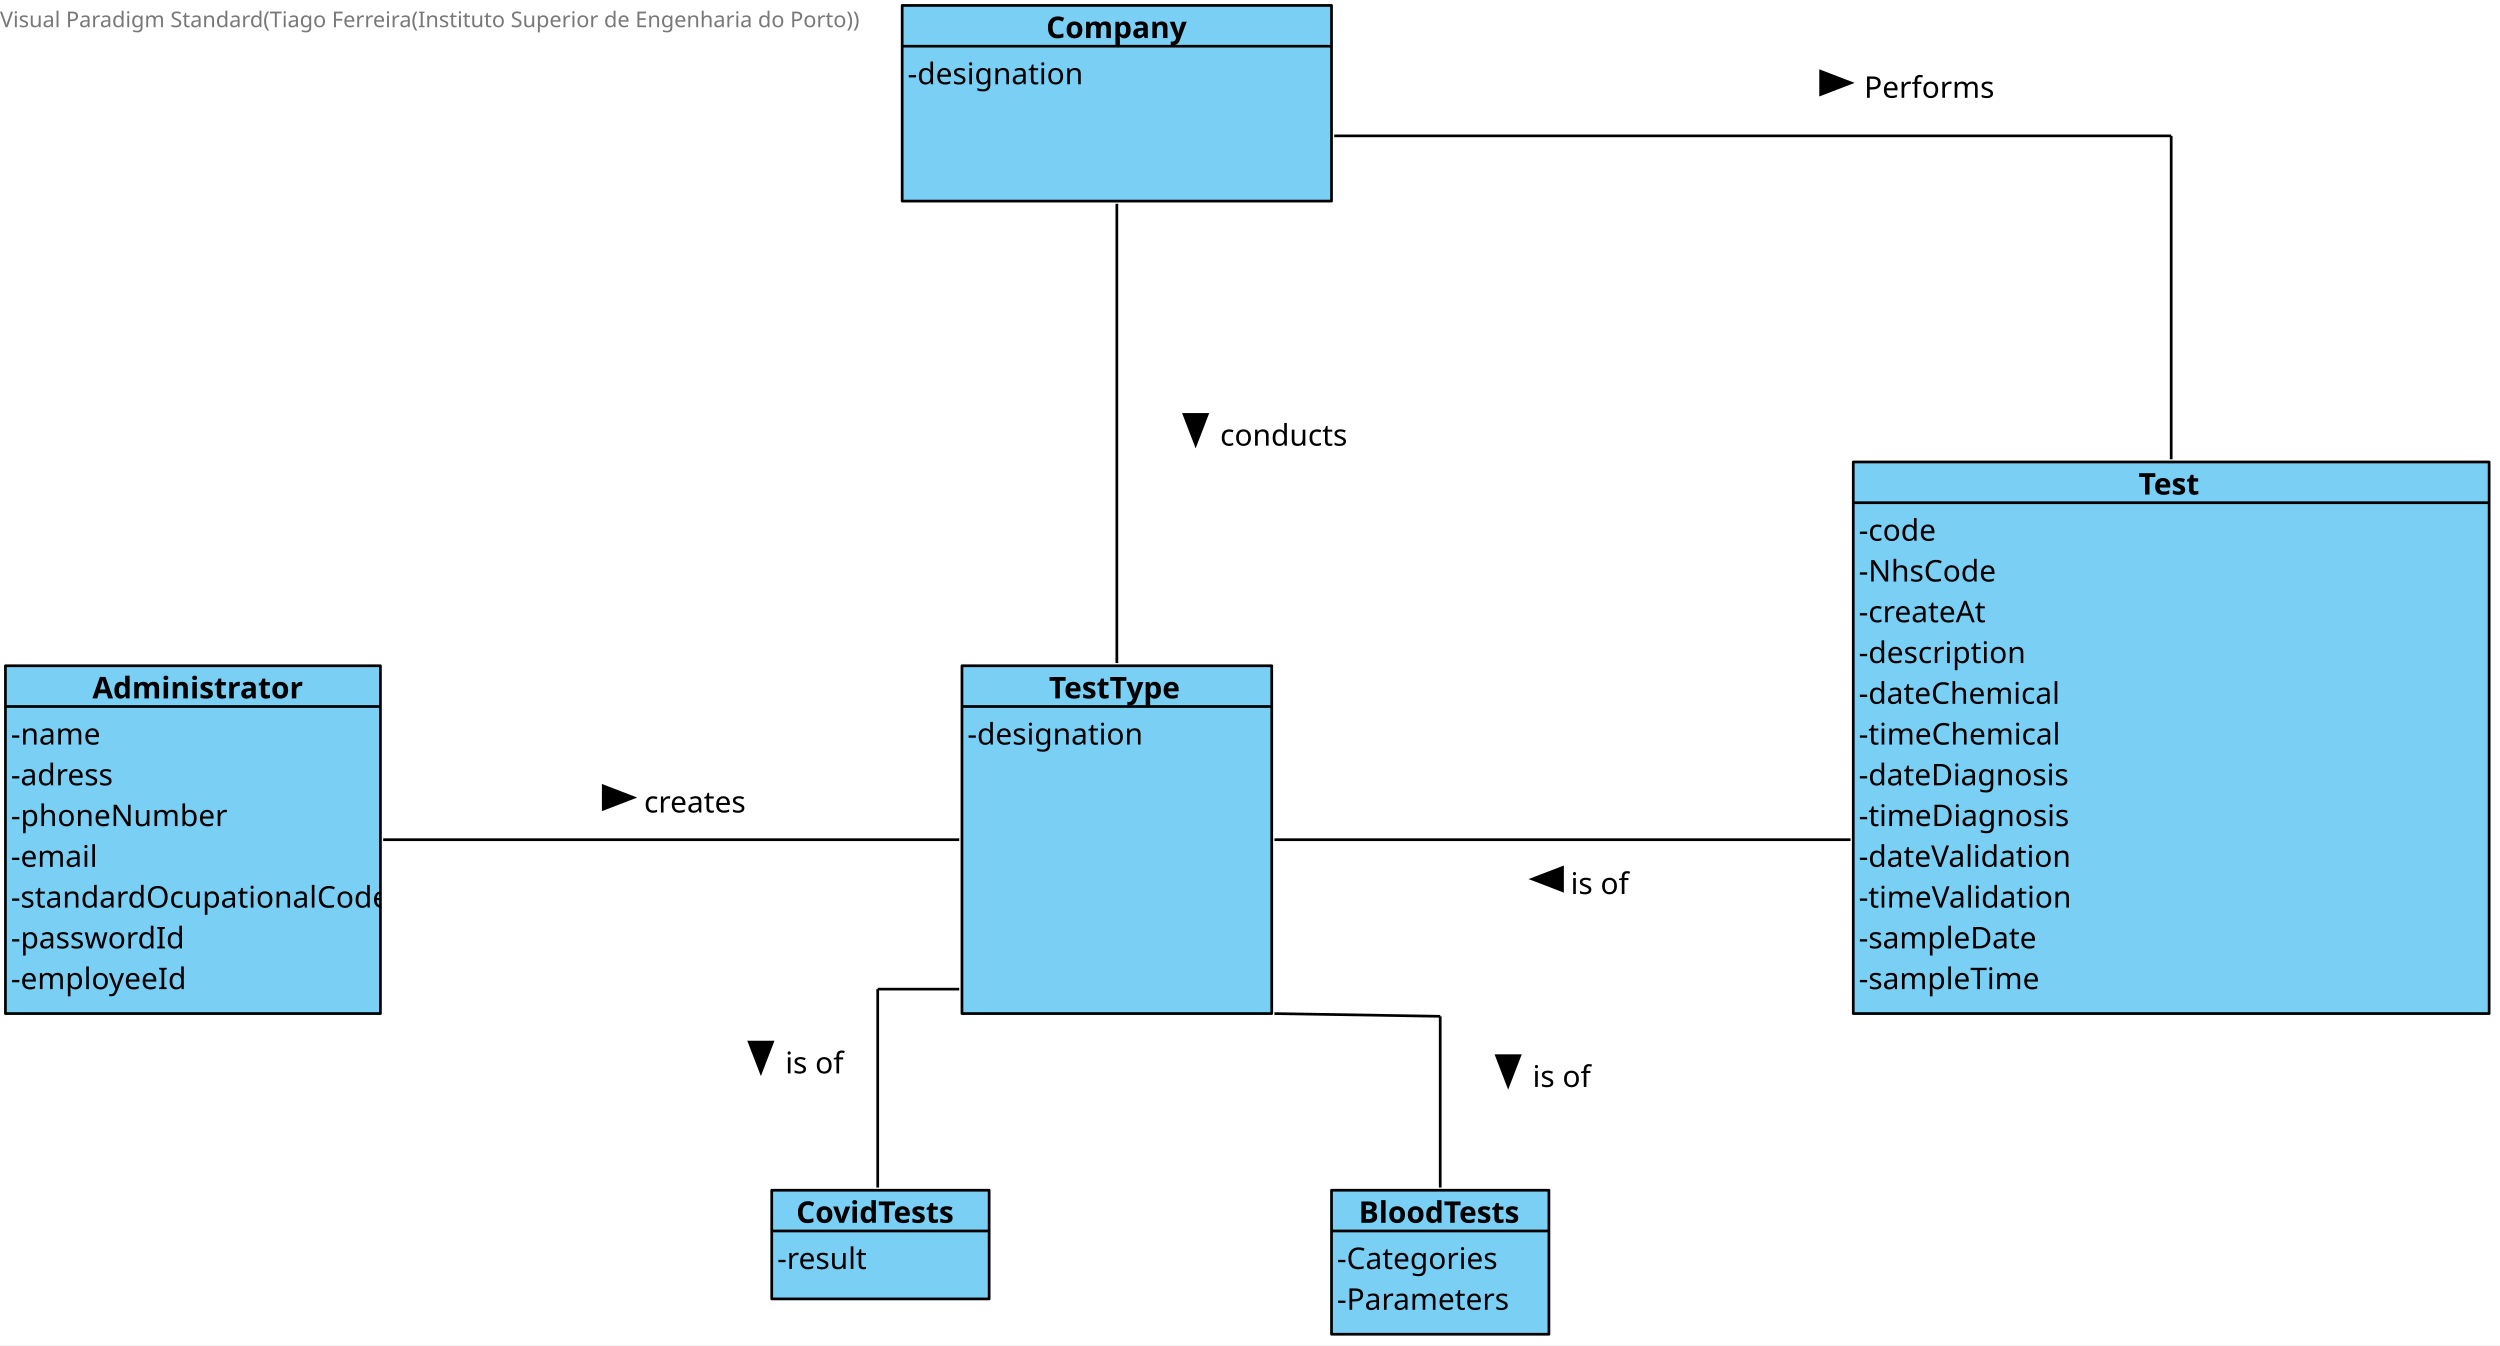
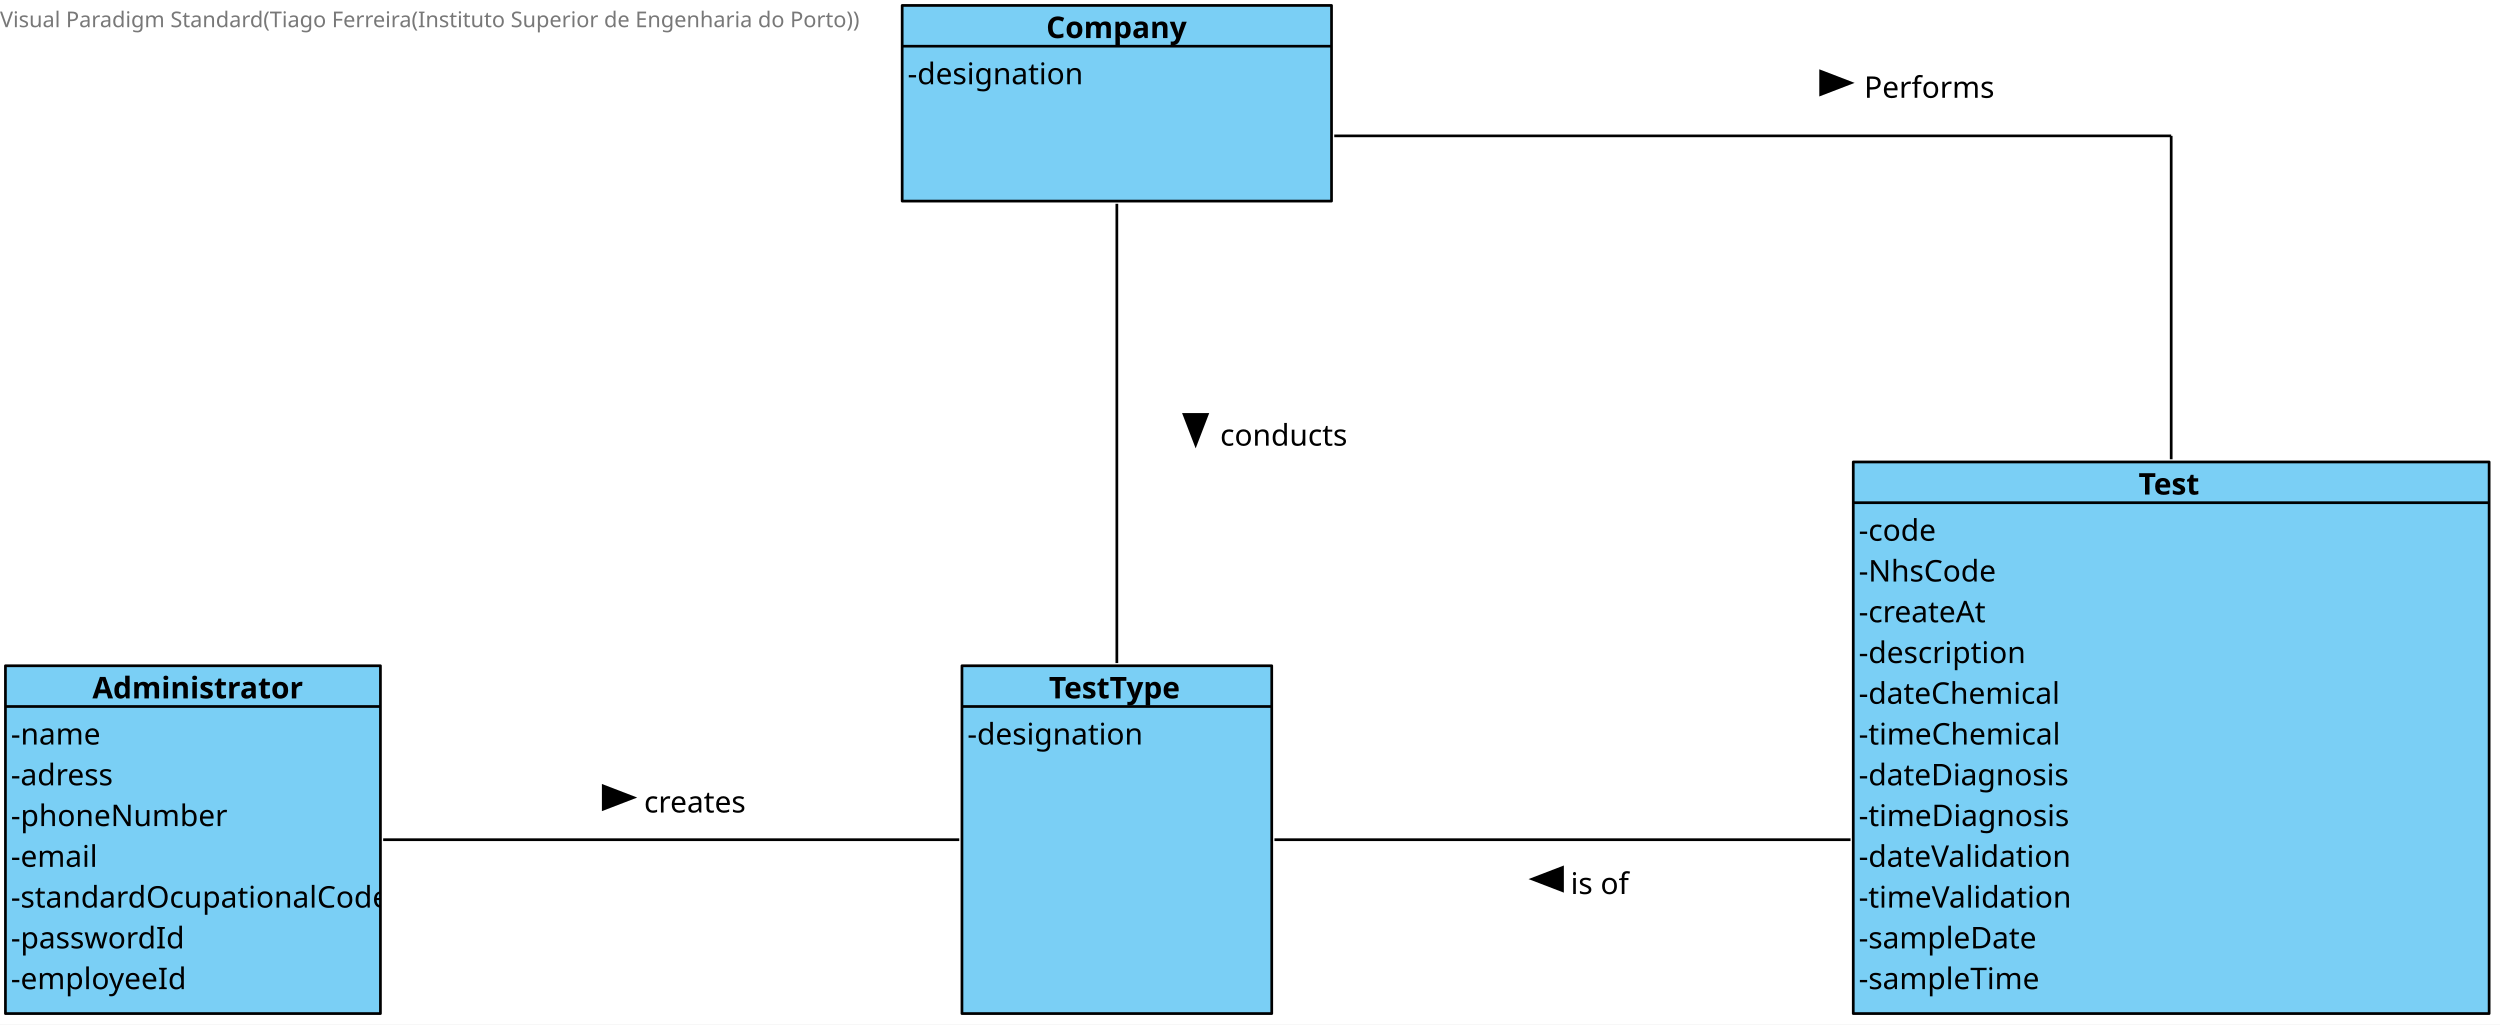
- <svg xmlns="http://www.w3.org/2000/svg" fill-opacity="0" color-rendering="auto" color-interpolation="auto" text-rendering="auto" stroke="rgb(0,0,0)" stroke-linecap="square" width="920" stroke-miterlimit="10" shape-rendering="auto" stroke-opacity="0" fill="rgb(0,0,0)" stroke-dasharray="none" font-weight="normal" stroke-width="1" height="495" font-family="'Dialog'" font-style="normal" stroke-linejoin="miter" font-size="12px" stroke-dashoffset="0" image-rendering="auto">
+ <svg xmlns="http://www.w3.org/2000/svg" fill-opacity="0" color-rendering="auto" color-interpolation="auto" text-rendering="auto" stroke="rgb(0,0,0)" stroke-linecap="square" width="920" stroke-miterlimit="10" shape-rendering="auto" stroke-opacity="0" fill="rgb(0,0,0)" stroke-dasharray="none" font-weight="normal" stroke-width="1" height="377" font-family="'Dialog'" font-style="normal" stroke-linejoin="miter" font-size="12px" stroke-dashoffset="0" image-rendering="auto">
  <defs id="genericDefs" />
  <g>
    <defs id="defs1">
      <clipPath clipPathUnits="userSpaceOnUse" id="clipPath1">
        <path d="M-7 -7 L149 -7 L149 139 L-7 139 L-7 -7 Z" />
      </clipPath>
      <clipPath clipPathUnits="userSpaceOnUse" id="clipPath2">
        <path d="M0 0 L0 113 L138 113 L138 0 Z" />
      </clipPath>
      <clipPath clipPathUnits="userSpaceOnUse" id="clipPath3">
        <path d="M0 0 L0 15 L138 15 L138 0 Z" />
      </clipPath>
      <clipPath clipPathUnits="userSpaceOnUse" id="clipPath4">
        <path d="M-7 -7 L125 -7 L125 139 L-7 139 L-7 -7 Z" />
      </clipPath>
      <clipPath clipPathUnits="userSpaceOnUse" id="clipPath5">
        <path d="M0 0 L0 113 L114 113 L114 0 Z" />
      </clipPath>
      <clipPath clipPathUnits="userSpaceOnUse" id="clipPath6">
        <path d="M0 0 L0 15 L114 15 L114 0 Z" />
      </clipPath>
      <clipPath clipPathUnits="userSpaceOnUse" id="clipPath7">
        <path d="M-7 -7 L169 -7 L169 83 L-7 83 L-7 -7 Z" />
      </clipPath>
      <clipPath clipPathUnits="userSpaceOnUse" id="clipPath8">
        <path d="M0 0 L0 57 L158 57 L158 0 Z" />
      </clipPath>
      <clipPath clipPathUnits="userSpaceOnUse" id="clipPath9">
        <path d="M0 0 L0 15 L158 15 L158 0 Z" />
      </clipPath>
      <clipPath clipPathUnits="userSpaceOnUse" id="clipPath10">
        <path d="M-7 -7 L245 -7 L245 214 L-7 214 L-7 -7 Z" />
      </clipPath>
      <clipPath clipPathUnits="userSpaceOnUse" id="clipPath11">
        <path d="M0 0 L0 188 L234 188 L234 0 Z" />
      </clipPath>
      <clipPath clipPathUnits="userSpaceOnUse" id="clipPath12">
        <path d="M0 0 L0 15 L234 15 L234 0 Z" />
      </clipPath>
      <clipPath clipPathUnits="userSpaceOnUse" id="clipPath13">
-         <path d="M-7 -7 L91 -7 L91 51 L-7 51 L-7 -7 Z" />
+         <path d="M0 0 L316 0 L316 104 L0 104 L0 0 Z" />
      </clipPath>
      <clipPath clipPathUnits="userSpaceOnUse" id="clipPath14">
-         <path d="M0 0 L0 25 L80 25 L80 0 Z" />
+         <path d="M194 28 L194 44 L119 44 L119 28 ZM0 0 L0 104 L316 104 L316 0 Z" />
      </clipPath>
      <clipPath clipPathUnits="userSpaceOnUse" id="clipPath15">
-         <path d="M0 0 L0 15 L80 15 L80 0 Z" />
+         <path d="M191 58 L191 74 L132 74 L132 58 ZM0 0 L0 104 L316 104 L316 0 Z" />
      </clipPath>
      <clipPath clipPathUnits="userSpaceOnUse" id="clipPath16">
-         <path d="M-7 -7 L91 -7 L91 64 L-7 64 L-7 -7 Z" />
+         <path d="M0 0 L412 0 L412 223 L0 223 L0 0 Z" />
      </clipPath>
      <clipPath clipPathUnits="userSpaceOnUse" id="clipPath17">
-         <path d="M0 0 L0 38 L80 38 L80 0 Z" />
+         <path d="M300 24 L300 40 L217 40 L217 24 ZM0 0 L0 152 L64 152 L64 168 L0 168 L0 223 L412 223 L412 0 Z" />
      </clipPath>
      <clipPath clipPathUnits="userSpaceOnUse" id="clipPath18">
-         <path d="M0 0 L316 0 L316 104 L0 104 L0 0 Z" />
+         <path d="M0 0 L104 0 L104 273 L0 273 L0 0 Z" />
      </clipPath>
      <clipPath clipPathUnits="userSpaceOnUse" id="clipPath19">
-         <path d="M194 28 L194 44 L119 44 L119 28 ZM0 0 L0 104 L316 104 L316 0 Z" />
+         <path d="M0 0 L0 273 L104 273 L104 143 L61 143 L61 127 L104 127 L104 0 Z" />
      </clipPath>
      <clipPath clipPathUnits="userSpaceOnUse" id="clipPath20">
-         <path d="M191 58 L191 74 L132 74 L132 58 ZM0 0 L0 104 L316 104 L316 0 Z" />
+         <path d="M-83 -16 L166 -16 L166 32 L-83 32 L-83 -16 Z" />
      </clipPath>
      <clipPath clipPathUnits="userSpaceOnUse" id="clipPath21">
-         <path d="M0 0 L412 0 L412 223 L0 223 L0 0 Z" />
+         <path d="M-93 -16 L156 -16 L156 32 L-93 32 L-93 -16 Z" />
      </clipPath>
      <clipPath clipPathUnits="userSpaceOnUse" id="clipPath22">
-         <path d="M300 24 L300 40 L217 40 L217 24 ZM0 0 L0 152 L64 152 L64 168 L0 168 L0 223 L412 223 L412 0 Z" />
+         <path d="M-59 -16 L118 -16 L118 32 L-59 32 L-59 -16 Z" />
      </clipPath>
      <clipPath clipPathUnits="userSpaceOnUse" id="clipPath23">
-         <path d="M0 0 L104 0 L104 273 L0 273 L0 0 Z" />
+         <path d="M-69 -16 L108 -16 L108 32 L-69 32 L-69 -16 Z" />
      </clipPath>
      <clipPath clipPathUnits="userSpaceOnUse" id="clipPath24">
-         <path d="M0 0 L0 273 L104 273 L104 143 L61 143 L61 127 L104 127 L104 0 Z" />
+         <path d="M-75 -16 L150 -16 L150 32 L-75 32 L-75 -16 Z" />
      </clipPath>
      <clipPath clipPathUnits="userSpaceOnUse" id="clipPath25">
-         <path d="M0 0 L134 0 L134 177 L0 177 L0 0 Z" />
-       </clipPath>
-       <clipPath clipPathUnits="userSpaceOnUse" id="clipPath26">
-         <path d="M0 0 L0 69 L48 69 L48 85 L0 85 L0 177 L134 177 L134 0 Z" />
-       </clipPath>
-       <clipPath clipPathUnits="userSpaceOnUse" id="clipPath27">
-         <path d="M0 0 L165 0 L165 168 L0 168 L0 0 Z" />
-       </clipPath>
-       <clipPath clipPathUnits="userSpaceOnUse" id="clipPath28">
-         <path d="M0 0 L0 168 L165 168 L165 81 L118 81 L118 65 L165 65 L165 10 L132 10 L132 0 Z" />
-       </clipPath>
-       <clipPath clipPathUnits="userSpaceOnUse" id="clipPath29">
-         <path d="M-59 -16 L118 -16 L118 32 L-59 32 L-59 -16 Z" />
-       </clipPath>
-       <clipPath clipPathUnits="userSpaceOnUse" id="clipPath30">
-         <path d="M-69 -16 L108 -16 L108 32 L-69 32 L-69 -16 Z" />
-       </clipPath>
-       <clipPath clipPathUnits="userSpaceOnUse" id="clipPath31">
-         <path d="M-83 -16 L166 -16 L166 32 L-83 32 L-83 -16 Z" />
-       </clipPath>
-       <clipPath clipPathUnits="userSpaceOnUse" id="clipPath32">
-         <path d="M-93 -16 L156 -16 L156 32 L-93 32 L-93 -16 Z" />
-       </clipPath>
-       <clipPath clipPathUnits="userSpaceOnUse" id="clipPath33">
-         <path d="M-75 -16 L150 -16 L150 32 L-75 32 L-75 -16 Z" />
-       </clipPath>
-       <clipPath clipPathUnits="userSpaceOnUse" id="clipPath34">
        <path d="M-85 -16 L140 -16 L140 32 L-85 32 L-85 -16 Z" />
      </clipPath>
    </defs>
    <g fill="white" text-rendering="geometricPrecision" fill-opacity="1" stroke-opacity="1" stroke="white">
-       <rect x="0" width="920" height="495" y="0" stroke="none" />
+       <rect x="0" width="920" height="377" y="0" stroke="none" />
    </g>
    <g font-size="11px" transform="translate(2,245)" fill-opacity="1" fill="rgb(122,207,245)" text-rendering="geometricPrecision" image-rendering="optimizeQuality" font-family="sans-serif" stroke="rgb(122,207,245)" font-weight="bold" stroke-opacity="1">
      <rect x="0" width="138" height="128" y="0" clip-path="url(#clipPath1)" stroke="none" />
    </g>
    <g fill-opacity="1" text-rendering="geometricPrecision" stroke="black" stroke-linecap="butt" transform="translate(2,245)" stroke-miterlimit="0" stroke-opacity="1" fill="black" font-weight="bold" font-family="sans-serif" stroke-linejoin="round" font-size="11px" image-rendering="optimizeQuality">
      <rect fill="none" x="0" width="138" height="128" y="0" clip-path="url(#clipPath1)" />
      <line y2="15" fill="none" x1="0" clip-path="url(#clipPath1)" x2="138" y1="15" />
    </g>
    <g font-size="11px" transform="matrix(1,0,0,1,2,260)" fill-opacity="1" fill="black" text-rendering="geometricPrecision" image-rendering="optimizeQuality" font-family="sans-serif" stroke="black" stroke-opacity="1">
      <text x="2" xml:space="preserve" y="14" clip-path="url(#clipPath2)" stroke="none">-name</text>
    </g>
    <g font-size="11px" transform="matrix(1,0,0,1,2,260)" fill-opacity="1" fill="black" text-rendering="geometricPrecision" image-rendering="optimizeQuality" font-family="sans-serif" stroke="black" stroke-opacity="1">
      <text x="2" xml:space="preserve" y="29" clip-path="url(#clipPath2)" stroke="none">-adress</text>
    </g>
    <g font-size="11px" transform="matrix(1,0,0,1,2,260)" fill-opacity="1" fill="black" text-rendering="geometricPrecision" image-rendering="optimizeQuality" font-family="sans-serif" stroke="black" stroke-opacity="1">
      <text x="2" xml:space="preserve" y="44" clip-path="url(#clipPath2)" stroke="none">-phoneNumber</text>
    </g>
    <g font-size="11px" transform="matrix(1,0,0,1,2,260)" fill-opacity="1" fill="black" text-rendering="geometricPrecision" image-rendering="optimizeQuality" font-family="sans-serif" stroke="black" stroke-opacity="1">
      <text x="2" xml:space="preserve" y="59" clip-path="url(#clipPath2)" stroke="none">-email</text>
    </g>
    <g font-size="11px" transform="matrix(1,0,0,1,2,260)" fill-opacity="1" fill="black" text-rendering="geometricPrecision" image-rendering="optimizeQuality" font-family="sans-serif" stroke="black" stroke-opacity="1">
      <text x="2" xml:space="preserve" y="74" clip-path="url(#clipPath2)" stroke="none">-standardOcupationalCode</text>
    </g>
    <g font-size="11px" transform="matrix(1,0,0,1,2,260)" fill-opacity="1" fill="black" text-rendering="geometricPrecision" image-rendering="optimizeQuality" font-family="sans-serif" stroke="black" stroke-opacity="1">
      <text x="2" xml:space="preserve" y="89" clip-path="url(#clipPath2)" stroke="none">-passwordId</text>
    </g>
    <g font-size="11px" transform="matrix(1,0,0,1,2,260)" fill-opacity="1" fill="black" text-rendering="geometricPrecision" image-rendering="optimizeQuality" font-family="sans-serif" stroke="black" stroke-opacity="1">
      <text x="2" xml:space="preserve" y="104" clip-path="url(#clipPath2)" stroke="none">-employeeId</text>
    </g>
    <g font-size="11px" transform="translate(2,245)" fill-opacity="1" fill="black" text-rendering="geometricPrecision" image-rendering="optimizeQuality" font-family="sans-serif" stroke="black" font-weight="bold" stroke-opacity="1">
      <text x="32" xml:space="preserve" y="12" clip-path="url(#clipPath3)" stroke="none">Administrator</text>
    </g>
    <g font-size="11px" transform="translate(354,245)" fill-opacity="1" fill="rgb(122,207,245)" text-rendering="geometricPrecision" image-rendering="optimizeQuality" font-family="sans-serif" stroke="rgb(122,207,245)" font-weight="bold" stroke-opacity="1">
      <rect x="0" width="114" height="128" y="0" clip-path="url(#clipPath4)" stroke="none" />
    </g>
    <g fill-opacity="1" text-rendering="geometricPrecision" stroke="black" stroke-linecap="butt" transform="translate(354,245)" stroke-miterlimit="0" stroke-opacity="1" fill="black" font-weight="bold" font-family="sans-serif" stroke-linejoin="round" font-size="11px" image-rendering="optimizeQuality">
      <rect fill="none" x="0" width="114" height="128" y="0" clip-path="url(#clipPath4)" />
      <line y2="15" fill="none" x1="0" clip-path="url(#clipPath4)" x2="114" y1="15" />
    </g>
    <g font-size="11px" transform="matrix(1,0,0,1,354,260)" fill-opacity="1" fill="black" text-rendering="geometricPrecision" image-rendering="optimizeQuality" font-family="sans-serif" stroke="black" stroke-opacity="1">
      <text x="2" xml:space="preserve" y="14" clip-path="url(#clipPath5)" stroke="none">-designation</text>
    </g>
    <g font-size="11px" transform="translate(354,245)" fill-opacity="1" fill="black" text-rendering="geometricPrecision" image-rendering="optimizeQuality" font-family="sans-serif" stroke="black" font-weight="bold" stroke-opacity="1">
      <text x="32" xml:space="preserve" y="12" clip-path="url(#clipPath6)" stroke="none">TestType</text>
    </g>
    <g font-size="11px" transform="translate(332,2)" fill-opacity="1" fill="rgb(122,207,245)" text-rendering="geometricPrecision" image-rendering="optimizeQuality" font-family="sans-serif" stroke="rgb(122,207,245)" font-weight="bold" stroke-opacity="1">
      <rect x="0" width="158" height="72" y="0" clip-path="url(#clipPath7)" stroke="none" />
    </g>
    <g fill-opacity="1" text-rendering="geometricPrecision" stroke="black" stroke-linecap="butt" transform="translate(332,2)" stroke-miterlimit="0" stroke-opacity="1" fill="black" font-weight="bold" font-family="sans-serif" stroke-linejoin="round" font-size="11px" image-rendering="optimizeQuality">
      <rect fill="none" x="0" width="158" height="72" y="0" clip-path="url(#clipPath7)" />
      <line y2="15" fill="none" x1="0" clip-path="url(#clipPath7)" x2="158" y1="15" />
    </g>
    <g font-size="11px" transform="matrix(1,0,0,1,332,17)" fill-opacity="1" fill="black" text-rendering="geometricPrecision" image-rendering="optimizeQuality" font-family="sans-serif" stroke="black" stroke-opacity="1">
      <text x="2" xml:space="preserve" y="14" clip-path="url(#clipPath8)" stroke="none">-designation</text>
    </g>
    <g font-size="11px" transform="translate(332,2)" fill-opacity="1" fill="black" text-rendering="geometricPrecision" image-rendering="optimizeQuality" font-family="sans-serif" stroke="black" font-weight="bold" stroke-opacity="1">
      <text x="53" xml:space="preserve" y="12" clip-path="url(#clipPath9)" stroke="none">Company</text>
    </g>
    <g font-size="11px" transform="translate(682,170)" fill-opacity="1" fill="rgb(122,207,245)" text-rendering="geometricPrecision" image-rendering="optimizeQuality" font-family="sans-serif" stroke="rgb(122,207,245)" font-weight="bold" stroke-opacity="1">
      <rect x="0" width="234" height="203" y="0" clip-path="url(#clipPath10)" stroke="none" />
    </g>
    <g fill-opacity="1" text-rendering="geometricPrecision" stroke="black" stroke-linecap="butt" transform="translate(682,170)" stroke-miterlimit="0" stroke-opacity="1" fill="black" font-weight="bold" font-family="sans-serif" stroke-linejoin="round" font-size="11px" image-rendering="optimizeQuality">
      <rect fill="none" x="0" width="234" height="203" y="0" clip-path="url(#clipPath10)" />
      <line y2="15" fill="none" x1="0" clip-path="url(#clipPath10)" x2="234" y1="15" />
    </g>
    <g font-size="11px" transform="matrix(1,0,0,1,682,185)" fill-opacity="1" fill="black" text-rendering="geometricPrecision" image-rendering="optimizeQuality" font-family="sans-serif" stroke="black" stroke-opacity="1">
      <text x="2" xml:space="preserve" y="14" clip-path="url(#clipPath11)" stroke="none">-code</text>
    </g>
    <g font-size="11px" transform="matrix(1,0,0,1,682,185)" fill-opacity="1" fill="black" text-rendering="geometricPrecision" image-rendering="optimizeQuality" font-family="sans-serif" stroke="black" stroke-opacity="1">
      <text x="2" xml:space="preserve" y="29" clip-path="url(#clipPath11)" stroke="none">-NhsCode</text>
    </g>
    <g font-size="11px" transform="matrix(1,0,0,1,682,185)" fill-opacity="1" fill="black" text-rendering="geometricPrecision" image-rendering="optimizeQuality" font-family="sans-serif" stroke="black" stroke-opacity="1">
      <text x="2" xml:space="preserve" y="44" clip-path="url(#clipPath11)" stroke="none">-createAt</text>
    </g>
    <g font-size="11px" transform="matrix(1,0,0,1,682,185)" fill-opacity="1" fill="black" text-rendering="geometricPrecision" image-rendering="optimizeQuality" font-family="sans-serif" stroke="black" stroke-opacity="1">
      <text x="2" xml:space="preserve" y="59" clip-path="url(#clipPath11)" stroke="none">-description</text>
    </g>
    <g font-size="11px" transform="matrix(1,0,0,1,682,185)" fill-opacity="1" fill="black" text-rendering="geometricPrecision" image-rendering="optimizeQuality" font-family="sans-serif" stroke="black" stroke-opacity="1">
      <text x="2" xml:space="preserve" y="74" clip-path="url(#clipPath11)" stroke="none">-dateChemical</text>
    </g>
    <g font-size="11px" transform="matrix(1,0,0,1,682,185)" fill-opacity="1" fill="black" text-rendering="geometricPrecision" image-rendering="optimizeQuality" font-family="sans-serif" stroke="black" stroke-opacity="1">
      <text x="2" xml:space="preserve" y="89" clip-path="url(#clipPath11)" stroke="none">-timeChemical</text>
    </g>
    <g font-size="11px" transform="matrix(1,0,0,1,682,185)" fill-opacity="1" fill="black" text-rendering="geometricPrecision" image-rendering="optimizeQuality" font-family="sans-serif" stroke="black" stroke-opacity="1">
      <text x="2" xml:space="preserve" y="104" clip-path="url(#clipPath11)" stroke="none">-dateDiagnosis</text>
    </g>
    <g font-size="11px" transform="matrix(1,0,0,1,682,185)" fill-opacity="1" fill="black" text-rendering="geometricPrecision" image-rendering="optimizeQuality" font-family="sans-serif" stroke="black" stroke-opacity="1">
      <text x="2" xml:space="preserve" y="119" clip-path="url(#clipPath11)" stroke="none">-timeDiagnosis</text>
    </g>
    <g font-size="11px" transform="matrix(1,0,0,1,682,185)" fill-opacity="1" fill="black" text-rendering="geometricPrecision" image-rendering="optimizeQuality" font-family="sans-serif" stroke="black" stroke-opacity="1">
      <text x="2" xml:space="preserve" y="134" clip-path="url(#clipPath11)" stroke="none">-dateValidation</text>
    </g>
    <g font-size="11px" transform="matrix(1,0,0,1,682,185)" fill-opacity="1" fill="black" text-rendering="geometricPrecision" image-rendering="optimizeQuality" font-family="sans-serif" stroke="black" stroke-opacity="1">
      <text x="2" xml:space="preserve" y="149" clip-path="url(#clipPath11)" stroke="none">-timeValidation</text>
    </g>
    <g font-size="11px" transform="matrix(1,0,0,1,682,185)" fill-opacity="1" fill="black" text-rendering="geometricPrecision" image-rendering="optimizeQuality" font-family="sans-serif" stroke="black" stroke-opacity="1">
      <text x="2" xml:space="preserve" y="164" clip-path="url(#clipPath11)" stroke="none">-sampleDate</text>
    </g>
    <g font-size="11px" transform="matrix(1,0,0,1,682,185)" fill-opacity="1" fill="black" text-rendering="geometricPrecision" image-rendering="optimizeQuality" font-family="sans-serif" stroke="black" stroke-opacity="1">
      <text x="2" xml:space="preserve" y="179" clip-path="url(#clipPath11)" stroke="none">-sampleTime</text>
    </g>
    <g font-size="11px" transform="translate(682,170)" fill-opacity="1" fill="black" text-rendering="geometricPrecision" image-rendering="optimizeQuality" font-family="sans-serif" stroke="black" font-weight="bold" stroke-opacity="1">
      <text x="105" xml:space="preserve" y="12" clip-path="url(#clipPath12)" stroke="none">Test</text>
    </g>
-     <g font-size="11px" transform="translate(284,438)" fill-opacity="1" fill="rgb(122,207,245)" text-rendering="geometricPrecision" image-rendering="optimizeQuality" font-family="sans-serif" stroke="rgb(122,207,245)" font-weight="bold" stroke-opacity="1">
-       <rect x="0" width="80" height="40" y="0" clip-path="url(#clipPath13)" stroke="none" />
-     </g>
-     <g fill-opacity="1" text-rendering="geometricPrecision" stroke="black" stroke-linecap="butt" transform="translate(284,438)" stroke-miterlimit="0" stroke-opacity="1" fill="black" font-weight="bold" font-family="sans-serif" stroke-linejoin="round" font-size="11px" image-rendering="optimizeQuality">
-       <rect fill="none" x="0" width="80" height="40" y="0" clip-path="url(#clipPath13)" />
-       <line y2="15" fill="none" x1="0" clip-path="url(#clipPath13)" x2="80" y1="15" />
-     </g>
-     <g font-size="11px" transform="matrix(1,0,0,1,284,453)" fill-opacity="1" fill="black" text-rendering="geometricPrecision" image-rendering="optimizeQuality" font-family="sans-serif" stroke="black" stroke-opacity="1">
-       <text x="2" xml:space="preserve" y="14" clip-path="url(#clipPath14)" stroke="none">-result</text>
-     </g>
-     <g font-size="11px" transform="translate(284,438)" fill-opacity="1" fill="black" text-rendering="geometricPrecision" image-rendering="optimizeQuality" font-family="sans-serif" stroke="black" font-weight="bold" stroke-opacity="1">
-       <text x="9" xml:space="preserve" y="12" clip-path="url(#clipPath15)" stroke="none">CovidTests</text>
-     </g>
-     <g font-size="11px" transform="translate(490,438)" fill-opacity="1" fill="rgb(122,207,245)" text-rendering="geometricPrecision" image-rendering="optimizeQuality" font-family="sans-serif" stroke="rgb(122,207,245)" font-weight="bold" stroke-opacity="1">
-       <rect x="0" width="80" height="53" y="0" clip-path="url(#clipPath16)" stroke="none" />
-     </g>
-     <g fill-opacity="1" text-rendering="geometricPrecision" stroke="black" stroke-linecap="butt" transform="translate(490,438)" stroke-miterlimit="0" stroke-opacity="1" fill="black" font-weight="bold" font-family="sans-serif" stroke-linejoin="round" font-size="11px" image-rendering="optimizeQuality">
-       <rect fill="none" x="0" width="80" height="53" y="0" clip-path="url(#clipPath16)" />
-       <line y2="15" fill="none" x1="0" clip-path="url(#clipPath16)" x2="80" y1="15" />
-     </g>
-     <g font-size="11px" transform="matrix(1,0,0,1,490,453)" fill-opacity="1" fill="black" text-rendering="geometricPrecision" image-rendering="optimizeQuality" font-family="sans-serif" stroke="black" stroke-opacity="1">
-       <text x="2" xml:space="preserve" y="14" clip-path="url(#clipPath17)" stroke="none">-Categories</text>
-     </g>
-     <g font-size="11px" transform="matrix(1,0,0,1,490,453)" fill-opacity="1" fill="black" text-rendering="geometricPrecision" image-rendering="optimizeQuality" font-family="sans-serif" stroke="black" stroke-opacity="1">
-       <text x="2" xml:space="preserve" y="29" clip-path="url(#clipPath17)" stroke="none">-Parameters</text>
-     </g>
-     <g font-size="11px" transform="translate(490,438)" fill-opacity="1" fill="black" text-rendering="geometricPrecision" image-rendering="optimizeQuality" font-family="sans-serif" stroke="black" font-weight="bold" stroke-opacity="1">
-       <text x="10" xml:space="preserve" y="12" clip-path="url(#clipPath15)" stroke="none">BloodTests</text>
-     </g>
    <g stroke-linecap="butt" font-size="11px" transform="translate(91,259)" fill-opacity="1" fill="black" text-rendering="geometricPrecision" image-rendering="optimizeQuality" font-family="sans-serif" stroke-linejoin="round" stroke="black" stroke-opacity="1">
-       <line y2="50" fill="none" x1="50" clip-path="url(#clipPath19)" x2="262" y1="50" />
+       <line y2="50" fill="none" x1="50" clip-path="url(#clipPath14)" x2="262" y1="50" />
    </g>
    <g stroke-linecap="butt" font-size="11px" transform="translate(419,259)" fill-opacity="1" fill="black" text-rendering="geometricPrecision" image-rendering="optimizeQuality" font-family="sans-serif" stroke-linejoin="round" stroke="black" stroke-opacity="1">
-       <line y2="50" fill="none" x1="262" clip-path="url(#clipPath20)" x2="50" y1="50" />
+       <line y2="50" fill="none" x1="262" clip-path="url(#clipPath15)" x2="50" y1="50" />
    </g>
    <g stroke-linecap="butt" font-size="11px" transform="translate(441,0)" fill-opacity="1" fill="black" text-rendering="geometricPrecision" image-rendering="optimizeQuality" font-family="sans-serif" stroke-linejoin="round" stroke="black" stroke-opacity="1">
-       <line y2="50" fill="none" x1="50" clip-path="url(#clipPath22)" x2="358" y1="50" />
-       <line y2="169" fill="none" x1="358" clip-path="url(#clipPath22)" x2="358" y1="50" />
+       <line y2="50" fill="none" x1="50" clip-path="url(#clipPath17)" x2="358" y1="50" />
+       <line y2="169" fill="none" x1="358" clip-path="url(#clipPath17)" x2="358" y1="50" />
    </g>
    <g stroke-linecap="butt" font-size="11px" transform="translate(361,25)" fill-opacity="1" fill="black" text-rendering="geometricPrecision" image-rendering="optimizeQuality" font-family="sans-serif" stroke-linejoin="round" stroke="black" stroke-opacity="1">
-       <line y2="219" fill="none" x1="50" clip-path="url(#clipPath24)" x2="50" y1="50" />
-     </g>
-     <g stroke-linecap="butt" font-size="11px" transform="translate(273,314)" fill-opacity="1" fill="black" text-rendering="geometricPrecision" image-rendering="optimizeQuality" font-family="sans-serif" stroke-linejoin="round" stroke="black" stroke-opacity="1">
-       <line y2="50" fill="none" x1="80" clip-path="url(#clipPath26)" x2="50" y1="50" />
-       <line y2="123" fill="none" x1="50" clip-path="url(#clipPath26)" x2="50" y1="50" />
-     </g>
-     <g stroke-linecap="butt" font-size="11px" transform="translate(419,323)" fill-opacity="1" fill="black" text-rendering="geometricPrecision" image-rendering="optimizeQuality" font-family="sans-serif" stroke-linejoin="round" stroke="black" stroke-opacity="1">
-       <line y2="51" fill="none" x1="50" clip-path="url(#clipPath28)" x2="111" y1="50" />
-       <line y2="114" fill="none" x1="111" clip-path="url(#clipPath28)" x2="111" y1="51" />
-     </g>
-     <g font-size="11px" transform="translate(547,388)" fill-opacity="1" fill="black" text-rendering="geometricPrecision" image-rendering="optimizeQuality" font-family="sans-serif" stroke="black" stroke-opacity="1">
-       <path d="M8 13 L3 0 L13 0 Z" stroke="none" clip-path="url(#clipPath30)" />
-       <text x="27" xml:space="preserve" y="12" clip-path="url(#clipPath29)" transform="translate(-10,0)" stroke="none">is of</text>
-     </g>
-     <g font-size="11px" transform="translate(272,383)" fill-opacity="1" fill="black" text-rendering="geometricPrecision" image-rendering="optimizeQuality" font-family="sans-serif" stroke="black" stroke-opacity="1">
-       <path d="M8 13 L3 0 L13 0 Z" stroke="none" clip-path="url(#clipPath30)" />
-       <text x="27" xml:space="preserve" y="12" clip-path="url(#clipPath29)" transform="translate(-10,0)" stroke="none">is of</text>
+       <line y2="219" fill="none" x1="50" clip-path="url(#clipPath19)" x2="50" y1="50" />
    </g>
    <g font-size="11px" transform="translate(432,152)" fill-opacity="1" fill="black" text-rendering="geometricPrecision" image-rendering="optimizeQuality" font-family="sans-serif" stroke="black" stroke-opacity="1">
-       <path d="M8 13 L3 0 L13 0 Z" stroke="none" clip-path="url(#clipPath32)" />
-       <text x="27" xml:space="preserve" y="12" clip-path="url(#clipPath31)" transform="translate(-10,0)" stroke="none">conducts</text>
+       <path d="M8 13 L3 0 L13 0 Z" stroke="none" clip-path="url(#clipPath21)" />
+       <text x="27" xml:space="preserve" y="12" clip-path="url(#clipPath20)" transform="translate(-10,0)" stroke="none">conducts</text>
    </g>
    <g font-size="11px" transform="translate(668,24)" fill-opacity="1" fill="black" text-rendering="geometricPrecision" image-rendering="optimizeQuality" font-family="sans-serif" stroke="black" stroke-opacity="1">
-       <path d="M14.5 6.5 L1.5 11.5 L1.5 1.5 Z" stroke="none" clip-path="url(#clipPath32)" />
-       <text x="28" xml:space="preserve" y="12" clip-path="url(#clipPath31)" transform="translate(-10,0)" stroke="none">Performs</text>
+       <path d="M14.5 6.5 L1.5 11.5 L1.5 1.5 Z" stroke="none" clip-path="url(#clipPath21)" />
+       <text x="28" xml:space="preserve" y="12" clip-path="url(#clipPath20)" transform="translate(-10,0)" stroke="none">Performs</text>
    </g>
    <g font-size="11px" transform="translate(561,317)" fill-opacity="1" fill="black" text-rendering="geometricPrecision" image-rendering="optimizeQuality" font-family="sans-serif" stroke="black" stroke-opacity="1">
-       <path d="M1.5 6.5 L14.5 1.5 L14.5 11.5 Z" stroke="none" clip-path="url(#clipPath30)" />
-       <text x="27" xml:space="preserve" y="12" clip-path="url(#clipPath29)" transform="translate(-10,0)" stroke="none">is of</text>
+       <path d="M1.5 6.5 L14.5 1.5 L14.5 11.5 Z" stroke="none" clip-path="url(#clipPath23)" />
+       <text x="27" xml:space="preserve" y="12" clip-path="url(#clipPath22)" transform="translate(-10,0)" stroke="none">is of</text>
    </g>
    <g font-size="11px" transform="translate(220,287)" fill-opacity="1" fill="black" text-rendering="geometricPrecision" image-rendering="optimizeQuality" font-family="sans-serif" stroke="black" stroke-opacity="1">
-       <path d="M14.5 6.5 L1.5 11.5 L1.5 1.5 Z" stroke="none" clip-path="url(#clipPath34)" />
-       <text x="27" xml:space="preserve" y="12" clip-path="url(#clipPath33)" transform="translate(-10,0)" stroke="none">creates</text>
+       <path d="M14.5 6.5 L1.5 11.5 L1.5 1.5 Z" stroke="none" clip-path="url(#clipPath25)" />
+       <text x="27" xml:space="preserve" y="12" clip-path="url(#clipPath24)" transform="translate(-10,0)" stroke="none">creates</text>
    </g>
    <g font-size="8px" fill-opacity="1" fill="rgb(120,120,120)" text-rendering="geometricPrecision" image-rendering="optimizeQuality" stroke="rgb(120,120,120)" stroke-opacity="1">
      <text x="0" xml:space="preserve" y="10" stroke="none">Visual Paradigm Standard(Tiago Ferreira(Instituto Superior de Engenharia do Porto))</text>
    </g>
  </g>
</svg>
